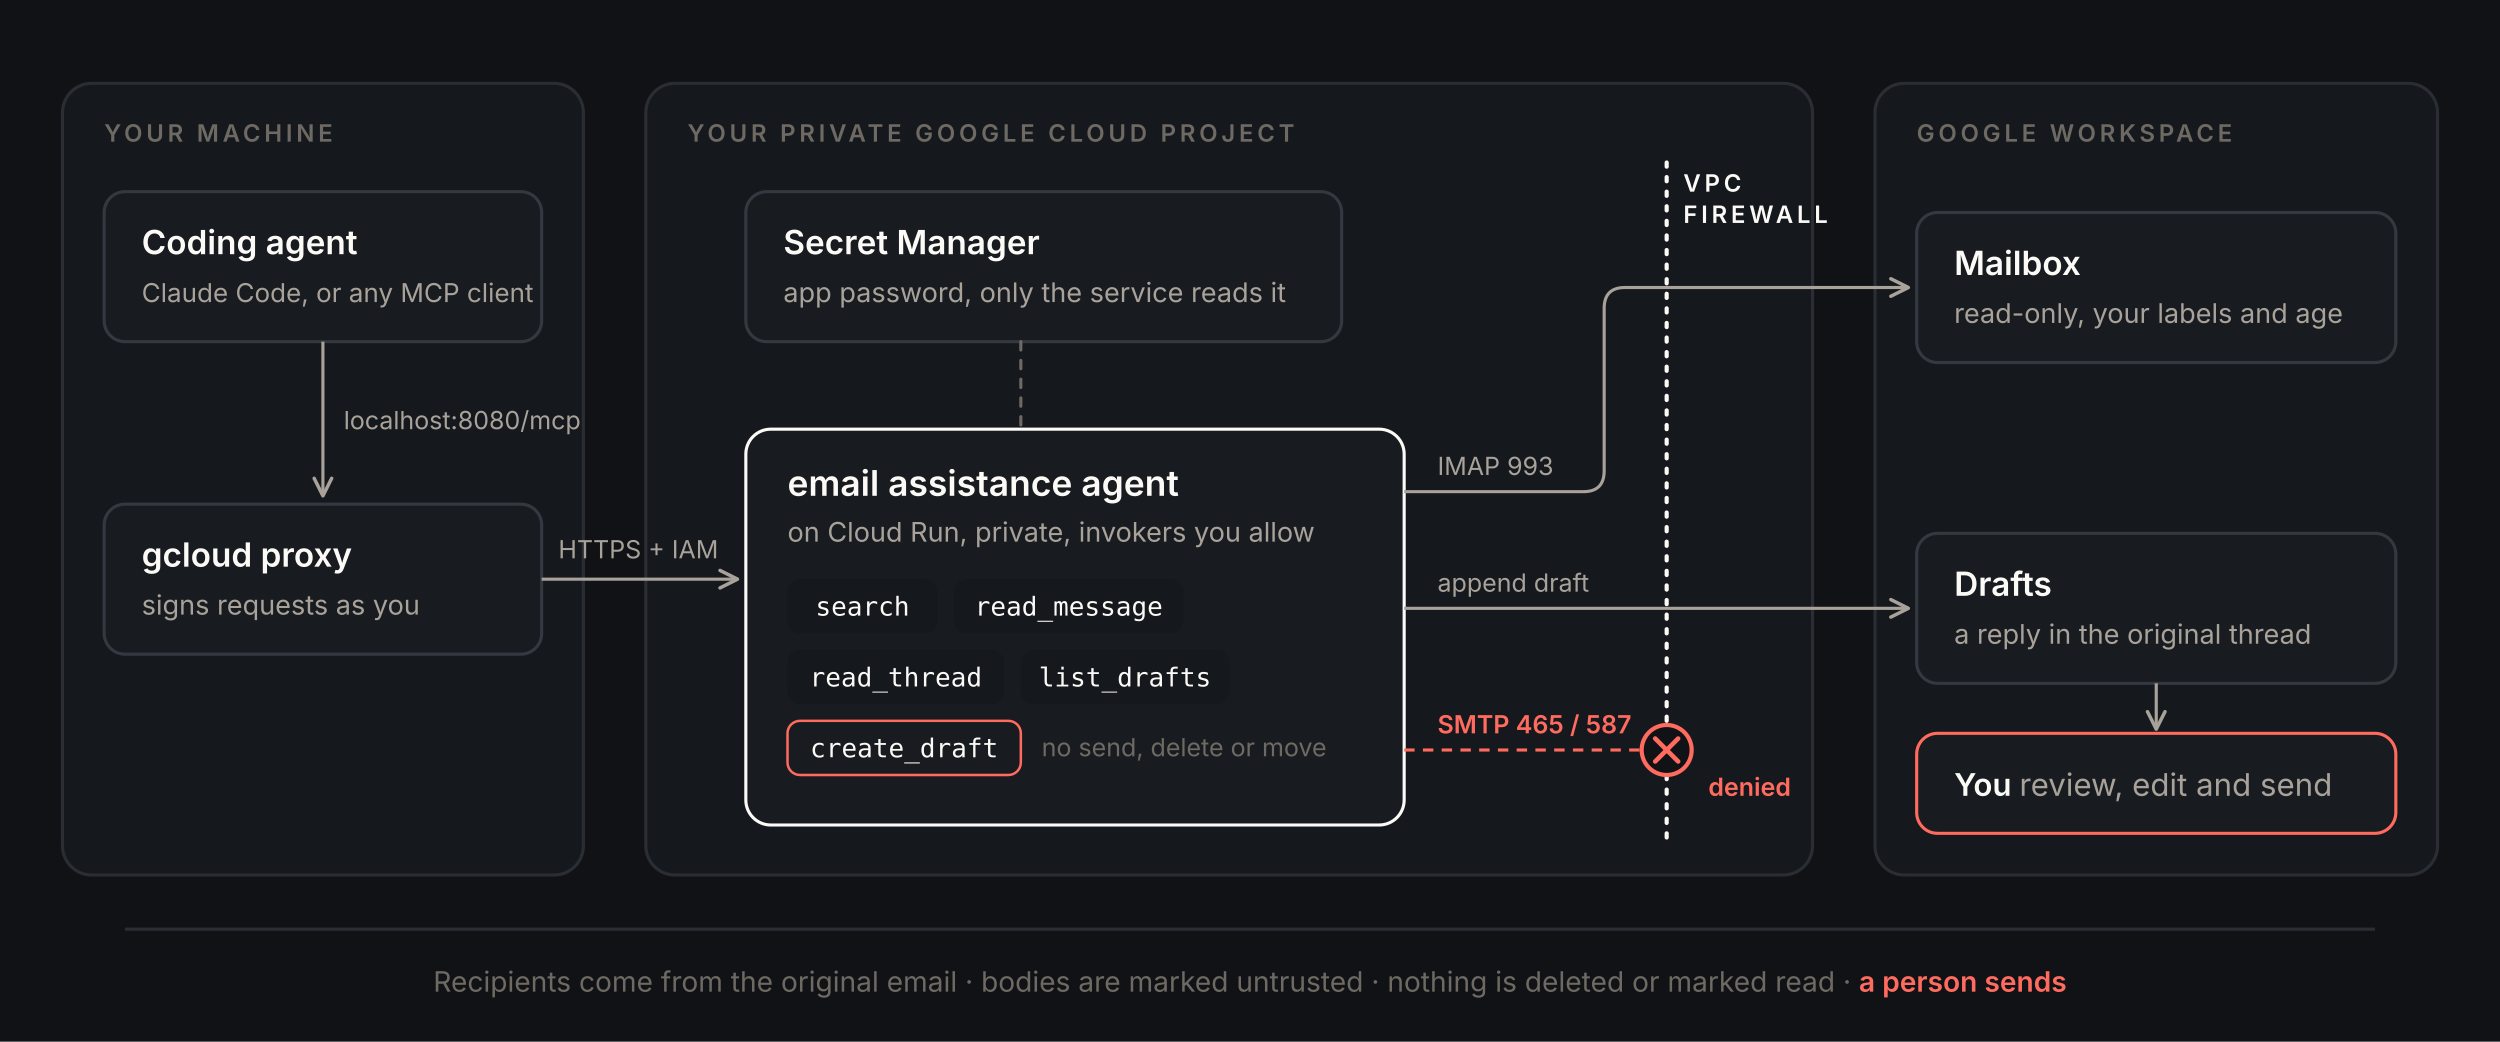
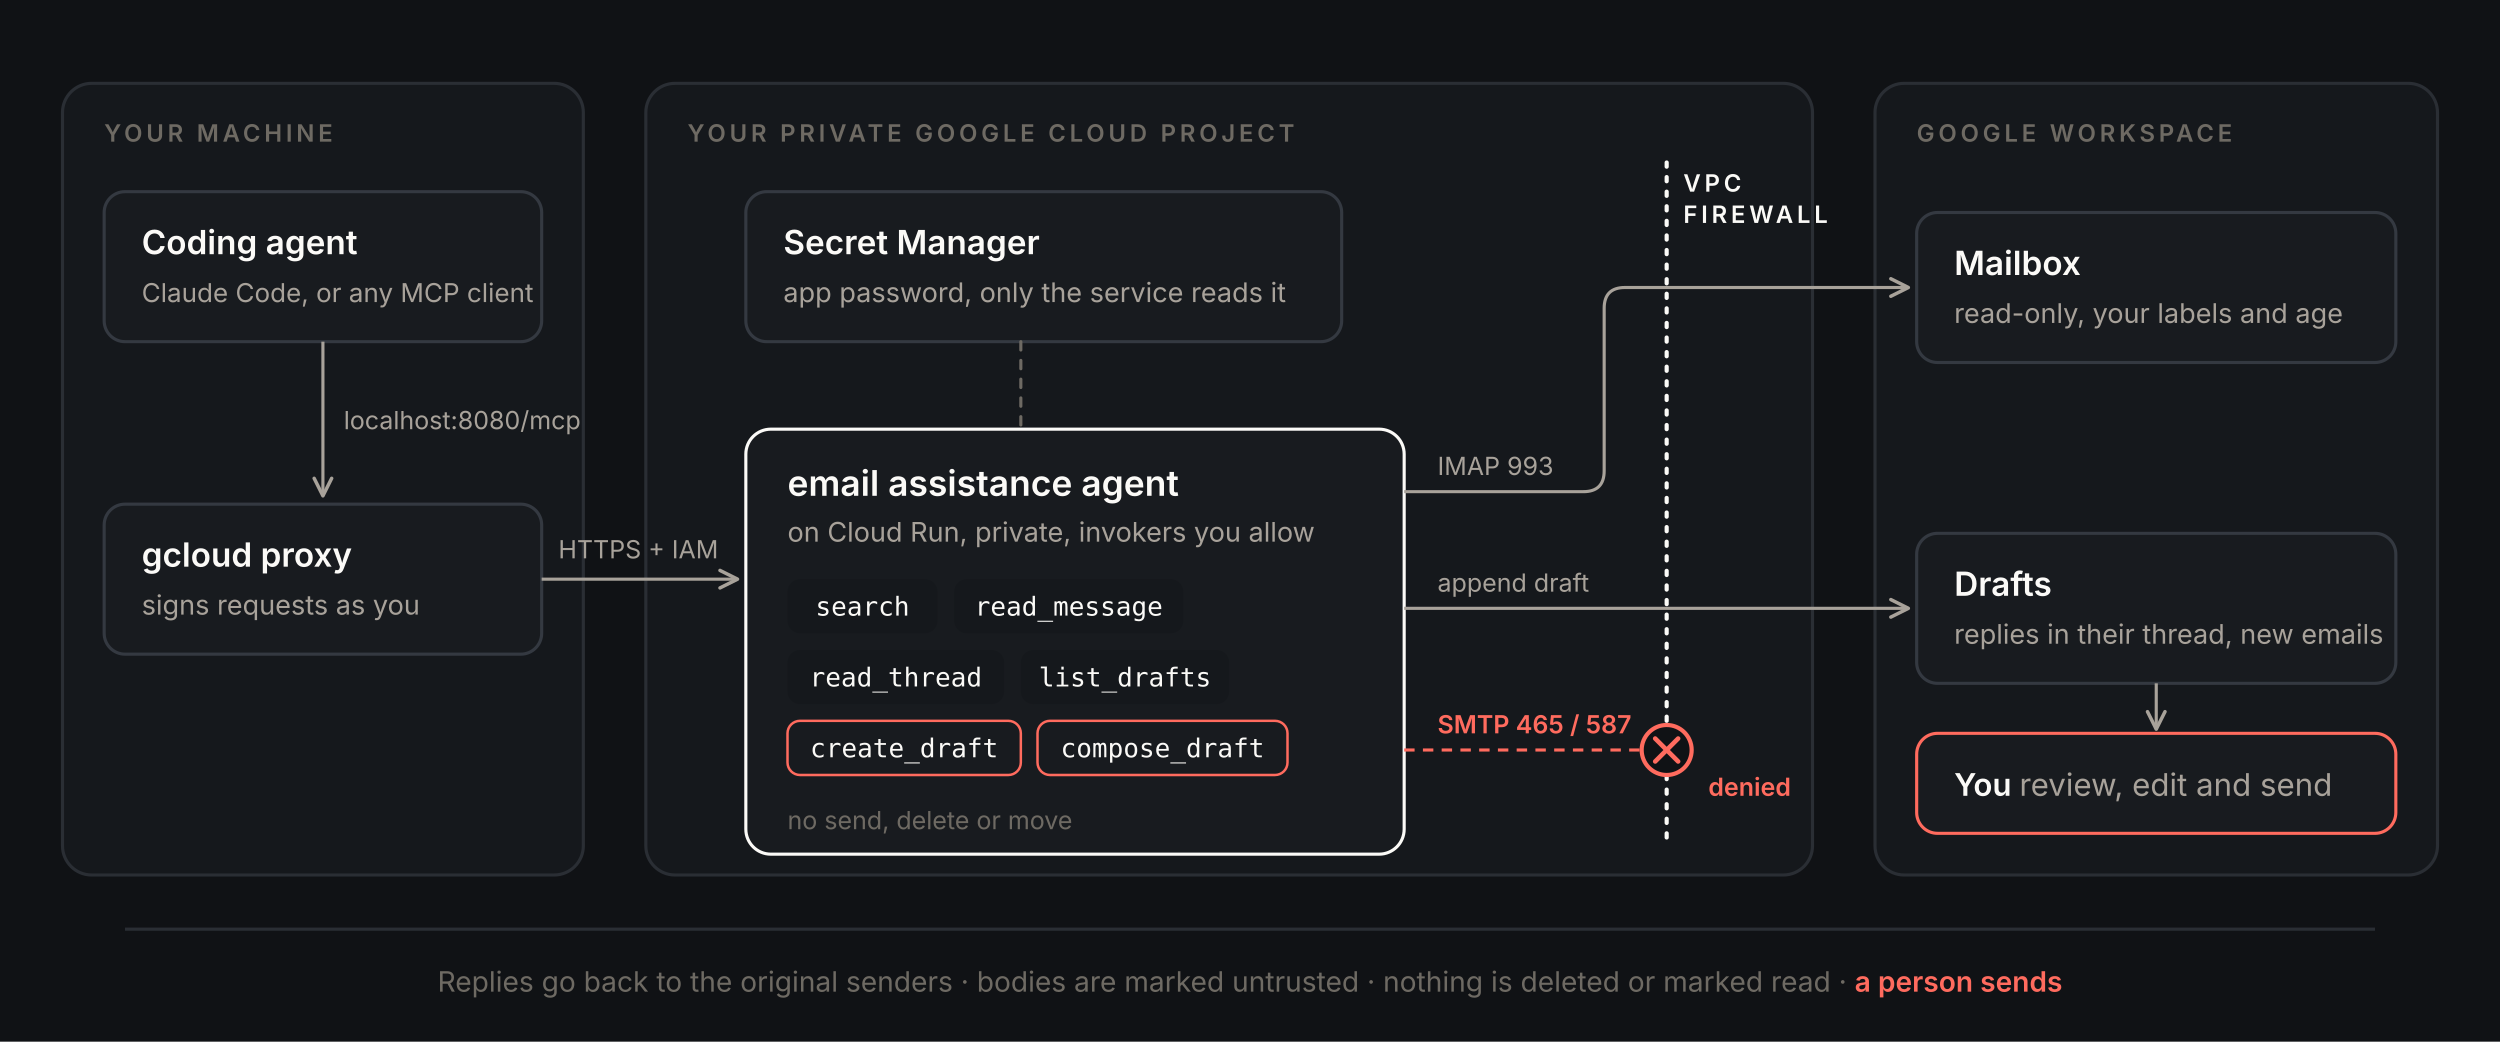
- <svg xmlns="http://www.w3.org/2000/svg" width="1200" height="500" viewBox="0 0 1200 500" role="img" aria-label="Where each part runs, and where sending stops. On your machine, your coding agent talks MCP to localhost, where a gcloud proxy signs each request with your Google identity. In your private Google Cloud project, the email assistance agent service on Cloud Run accepts only invokers you allow; it reads the app password from Secret Manager, which nobody else can read, and offers five tools: search, read_message, read_thread, list_drafts and create_draft. All its traffic leaves through a VPC firewall. IMAP on port 993 passes, so it can read your mailbox within the labels and age you allow and append a reply draft to the Drafts folder. SMTP on ports 465 and 587 is denied at the firewall, so it cannot send. In Google Workspace, you review the draft, edit it and send it yourself. Recipients come from the original email, bodies are marked untrusted, nothing is deleted or marked read, and a person sends.">
+ <svg xmlns="http://www.w3.org/2000/svg" width="1200" height="500" viewBox="0 0 1200 500" role="img" aria-label="Where each part runs, and where sending stops. On your machine, your coding agent talks MCP to localhost, where a gcloud proxy signs each request with your Google identity. In your private Google Cloud project, the email assistance agent service on Cloud Run accepts only invokers you allow; it reads the app password from Secret Manager, which nobody else can read, and offers six tools: search, read_message, read_thread, list_drafts, create_draft and compose_draft. All its traffic leaves through a VPC firewall. IMAP on port 993 passes, so it can read your mailbox within the labels and age you allow and append drafts, replies in their thread or new emails, to the Drafts folder. SMTP on ports 465 and 587 is denied at the firewall, so it cannot send. In Google Workspace, you review the draft, edit it and send it yourself. Replies go back to the original senders, bodies are marked untrusted, nothing is deleted or marked read, and a person sends.">
  <defs>
    <marker id="arrow" viewBox="0 0 10 10" refX="9" refY="5" markerWidth="7" markerHeight="7" orient="auto-start-reverse">
      <path d="M1 1 L9 5 L1 9" fill="none" stroke="#A8A29A" stroke-width="1.6" stroke-linecap="round" stroke-linejoin="round" />
    </marker>
  </defs>
  <rect width="1200" height="500" fill="#101215" />
  <g font-family="Inter, Archivo, ui-sans-serif, -apple-system, Segoe UI, Helvetica, Arial, sans-serif">
    <rect x="30" y="40" width="250" height="380" rx="14" fill="#15181C" stroke="#2A2E34" stroke-width="1.5" />
    <text x="50" y="68" font-size="11.5" font-weight="600" letter-spacing="1.8" fill="#6E6A63">YOUR MACHINE</text>
    <rect x="310" y="40" width="560" height="380" rx="14" fill="#15181C" stroke="#2A2E34" stroke-width="1.5" />
    <text x="330" y="68" font-size="11.5" font-weight="600" letter-spacing="1.8" fill="#6E6A63">YOUR PRIVATE GOOGLE CLOUD PROJECT</text>
    <rect x="900" y="40" width="270" height="380" rx="14" fill="#15181C" stroke="#2A2E34" stroke-width="1.5" />
    <text x="920" y="68" font-size="11.5" font-weight="600" letter-spacing="1.8" fill="#6E6A63">GOOGLE WORKSPACE</text>
    <rect x="50" y="92" width="210" height="72" rx="10" fill="#181B1F" stroke="#343941" stroke-width="1.5" />
    <text x="68" y="122" font-size="16" font-weight="600" fill="#FBFAF7">Coding agent</text>
    <text x="68" y="145" font-size="12.5" fill="#A8A29A">Claude Code, or any MCP client</text>
    <path d="M155 164 V238" stroke="#A8A29A" stroke-width="1.5" marker-end="url(#arrow)" />
    <text x="165" y="206" font-size="12" fill="#A8A29A">localhost:8080/mcp</text>
    <rect x="50" y="242" width="210" height="72" rx="10" fill="#181B1F" stroke="#343941" stroke-width="1.5" />
    <text x="68" y="272" font-size="16" font-weight="600" fill="#FBFAF7">gcloud proxy</text>
    <text x="68" y="295" font-size="13" fill="#A8A29A">signs requests as you</text>
    <path d="M260 278 H354" stroke="#A8A29A" stroke-width="1.5" marker-end="url(#arrow)" />
    <text x="268" y="268" font-size="12" fill="#A8A29A">HTTPS + IAM</text>
    <rect x="358" y="92" width="286" height="72" rx="10" fill="#181B1F" stroke="#343941" stroke-width="1.5" />
    <text x="376" y="122" font-size="16" font-weight="600" fill="#FBFAF7">Secret Manager</text>
    <text x="376" y="145" font-size="13" fill="#A8A29A">app password, only the service reads it</text>
    <path d="M490 164 V206" stroke="#6E6A63" stroke-width="1.5" stroke-dasharray="4 5" stroke-linecap="round" />
-     <rect x="358" y="206" width="316" height="190" rx="12" fill="#181B1F" stroke="#FBFAF7" stroke-width="1.5" />
+     <rect x="358" y="206" width="316" height="204" rx="12" fill="#181B1F" stroke="#FBFAF7" stroke-width="1.5" />
    <text x="378" y="238" font-size="17" font-weight="600" fill="#FBFAF7">email assistance agent</text>
    <text x="378" y="260" font-size="13" fill="#A8A29A">on Cloud Run, private, invokers you allow</text>
    <g font-size="12.5" font-family="ui-monospace, SFMono-Regular, Menlo, Consolas, monospace" fill="#FBFAF7">
      <rect x="378" y="278" width="72" height="26" rx="6" fill="#15181C" />
      <text x="414" y="295.5" text-anchor="middle">search</text>
      <rect x="458" y="278" width="110" height="26" rx="6" fill="#15181C" />
      <text x="513" y="295.5" text-anchor="middle">read_message</text>
      <rect x="378" y="312" width="104" height="26" rx="6" fill="#15181C" />
      <text x="430" y="329.5" text-anchor="middle">read_thread</text>
      <rect x="490" y="312" width="100" height="26" rx="6" fill="#15181C" />
      <text x="540" y="329.5" text-anchor="middle">list_drafts</text>
      <rect x="378" y="346" width="112" height="26" rx="6" fill="#181B1F" stroke="#FF6B5E" stroke-width="1.2" />
      <text x="434" y="363.5" text-anchor="middle">create_draft</text>
+       <rect x="498" y="346" width="120" height="26" rx="6" fill="#181B1F" stroke="#FF6B5E" stroke-width="1.2" />
+       <text x="558" y="363.5" text-anchor="middle">compose_draft</text>
    </g>
-     <text x="500" y="363" font-size="12" fill="#6E6A63">no send, delete or move</text>
+     <text x="378" y="398" font-size="12" fill="#6E6A63">no send, delete or move</text>
    <path d="M800 78 V404" stroke="#FBFAF7" stroke-width="2" stroke-dasharray="2 5" stroke-linecap="round" />
    <text x="808" y="92" font-size="11.5" font-weight="600" letter-spacing="1.8" fill="#FBFAF7">VPC</text>
    <text x="808" y="107" font-size="11.5" font-weight="600" letter-spacing="1.8" fill="#FBFAF7">FIREWALL</text>
    <path d="M674 236 H760 Q770 236 770 226 V148 Q770 138 780 138 H916" fill="none" stroke="#A8A29A" stroke-width="1.5" marker-end="url(#arrow)" />
    <text x="690" y="228" font-size="12" fill="#A8A29A">IMAP 993</text>
    <path d="M674 292 H916" fill="none" stroke="#A8A29A" stroke-width="1.5" marker-end="url(#arrow)" />
    <text x="690" y="284" font-size="12" fill="#A8A29A">append draft</text>
    <path d="M674 360 H788" fill="none" stroke="#FF6B5E" stroke-width="1.5" stroke-dasharray="5 4" />
    <circle cx="800" cy="360" r="12" fill="#101215" stroke="#FF6B5E" stroke-width="2" />
    <path d="M794.5 354.5 L805.5 365.5 M805.5 354.5 L794.5 365.5" stroke="#FF6B5E" stroke-width="2.2" stroke-linecap="round" />
    <text x="690" y="352" font-size="12" font-weight="600" fill="#FF6B5E">SMTP 465 / 587</text>
    <text x="820" y="382" font-size="12" font-weight="600" fill="#FF6B5E">denied</text>
    <rect x="920" y="102" width="230" height="72" rx="10" fill="#181B1F" stroke="#343941" stroke-width="1.5" />
    <text x="938" y="132" font-size="16" font-weight="600" fill="#FBFAF7">Mailbox</text>
    <text x="938" y="155" font-size="13" fill="#A8A29A">read-only, your labels and age</text>
    <rect x="920" y="256" width="230" height="72" rx="10" fill="#181B1F" stroke="#343941" stroke-width="1.5" />
    <text x="938" y="286" font-size="16" font-weight="600" fill="#FBFAF7">Drafts</text>
-     <text x="938" y="309" font-size="13" fill="#A8A29A">a reply in the original thread</text>
+     <text x="938" y="309" font-size="13" fill="#A8A29A">replies in their thread, new emails</text>
    <path d="M1035 328 V350" stroke="#A8A29A" stroke-width="1.5" marker-end="url(#arrow)" />
    <rect x="920" y="352" width="230" height="48" rx="10" fill="#181B1F" stroke="#FF6B5E" stroke-width="1.5" />
    <text x="938" y="382" font-size="15" font-weight="600" fill="#FBFAF7">You <tspan font-weight="400" fill="#A8A29A">review, edit and send</tspan>
    </text>
    <path d="M60 446 H1140" stroke="#2A2E34" stroke-width="1.5" />
-     <text x="600" y="476" font-size="13.5" text-anchor="middle" fill="#6E6A63">Recipients come from the original email · bodies are marked untrusted · nothing is deleted or marked read · <tspan fill="#FF6B5E" font-weight="600">a person sends</tspan>
+     <text x="600" y="476" font-size="13.5" text-anchor="middle" fill="#6E6A63">Replies go back to the original senders · bodies are marked untrusted · nothing is deleted or marked read · <tspan fill="#FF6B5E" font-weight="600">a person sends</tspan>
    </text>
  </g>
</svg>
